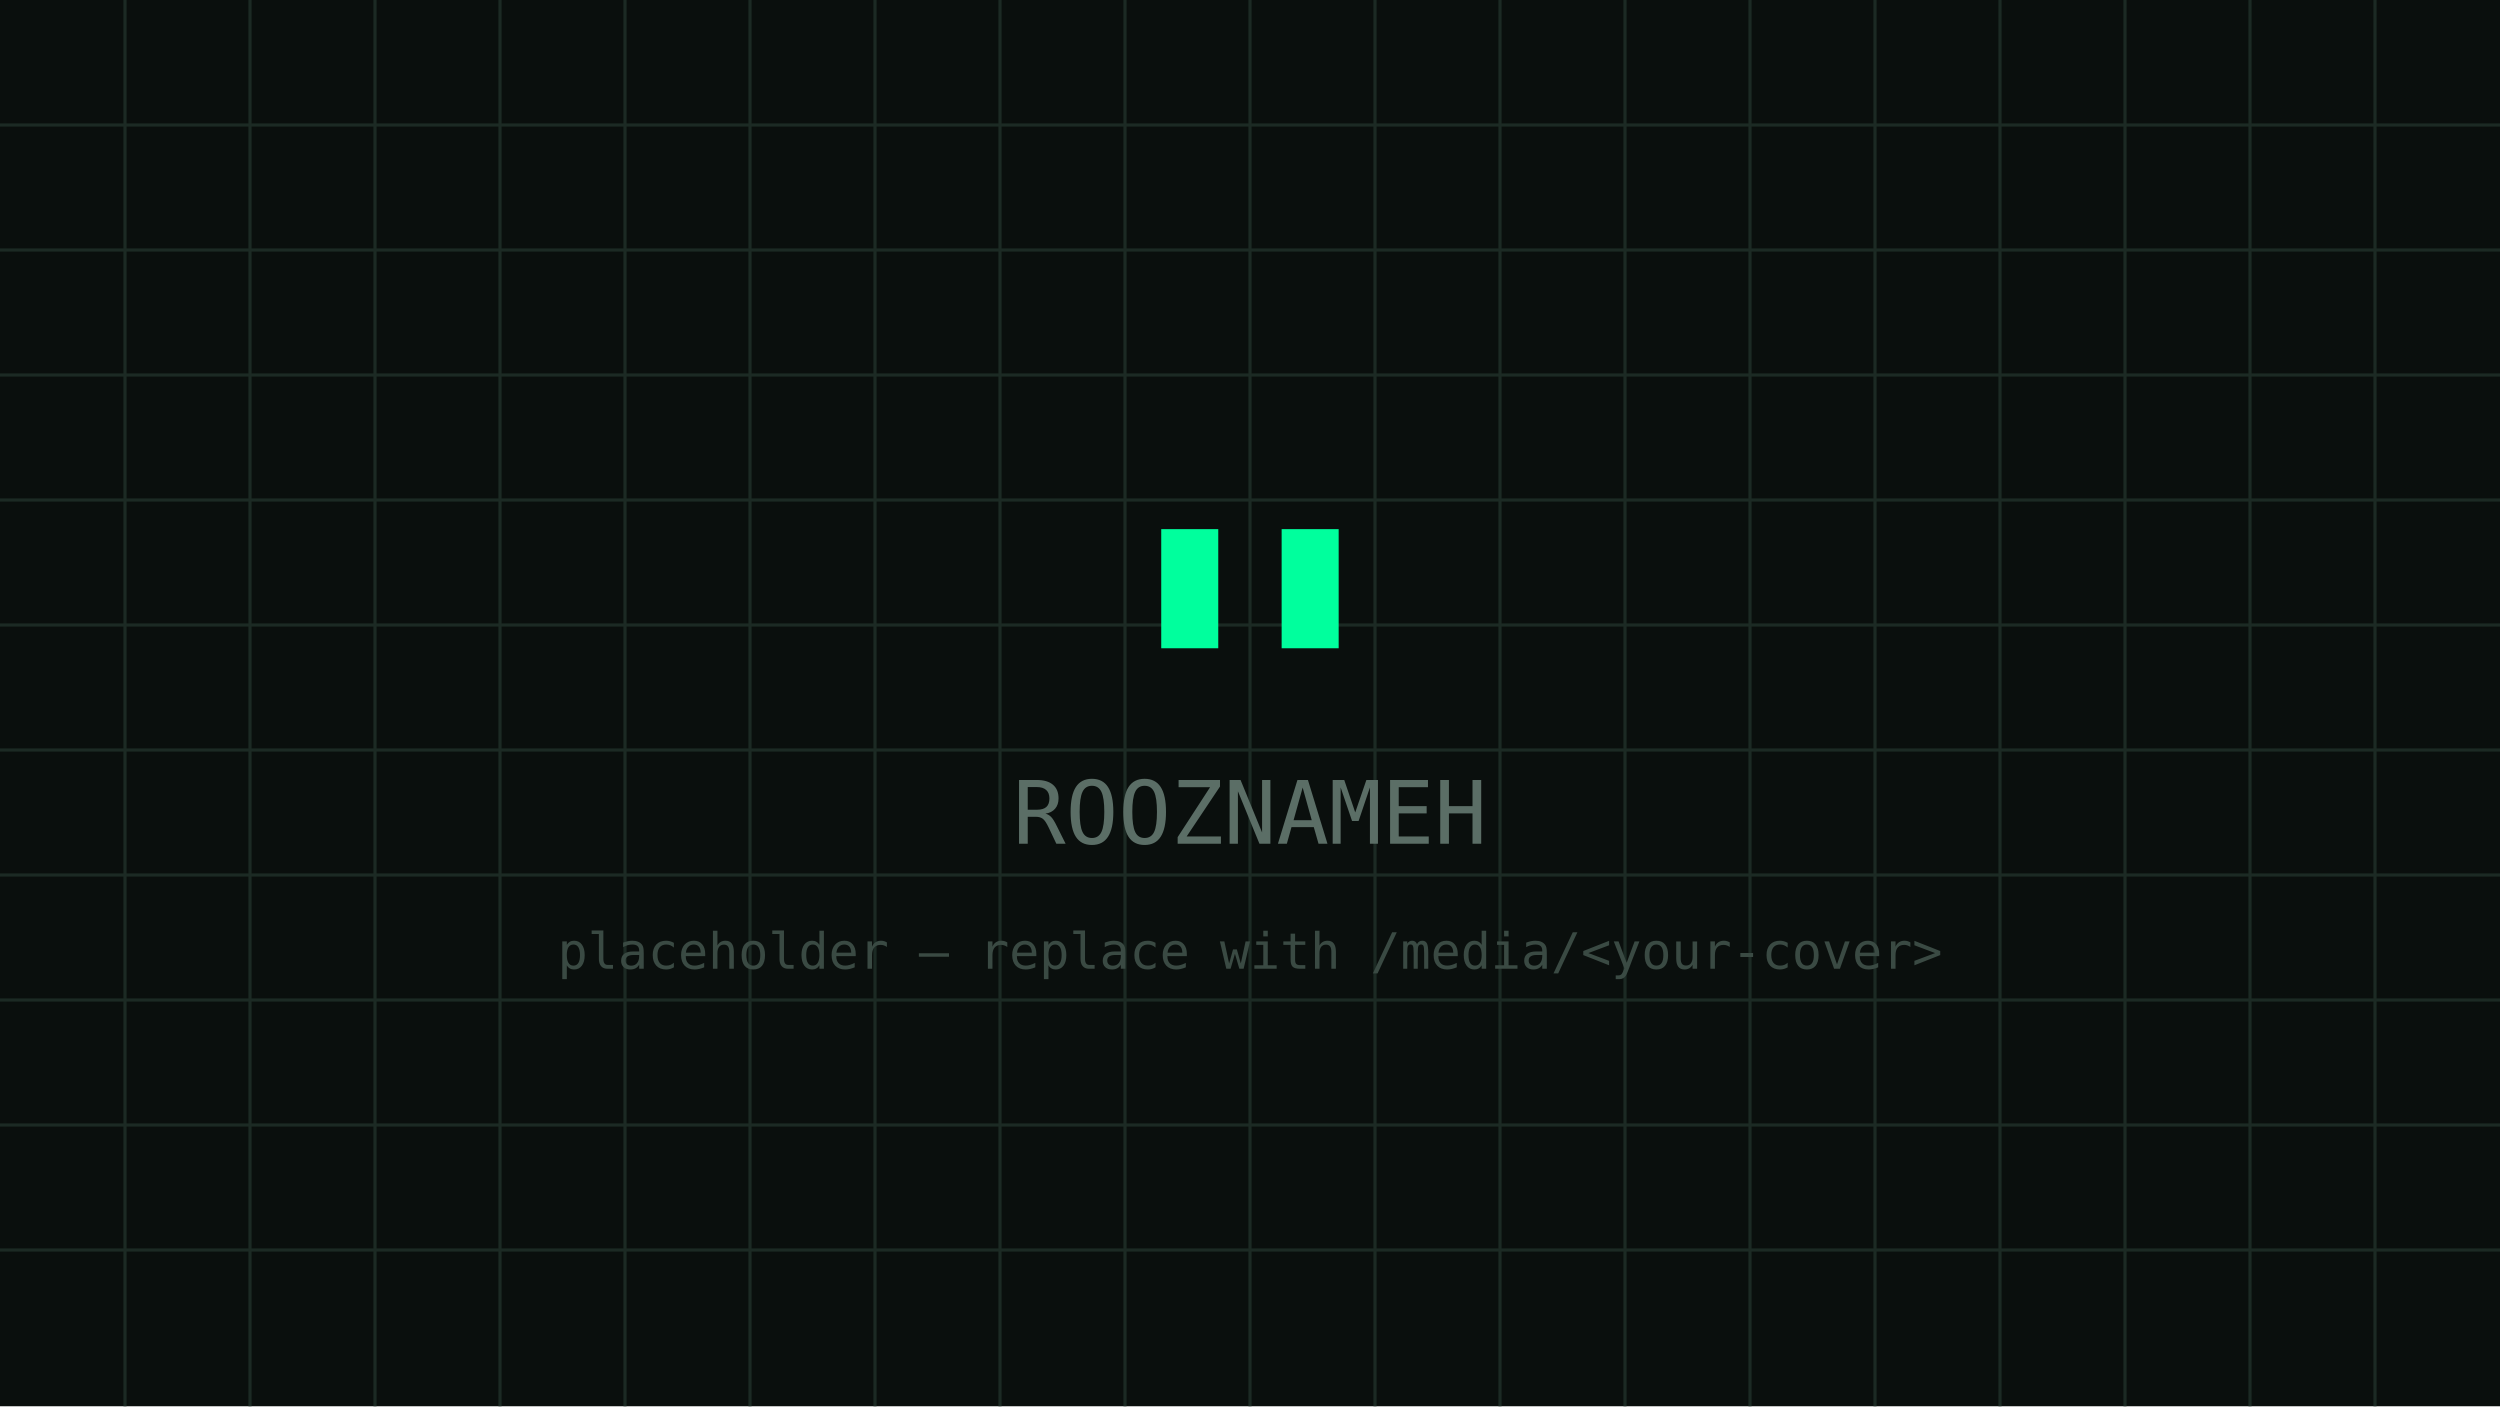
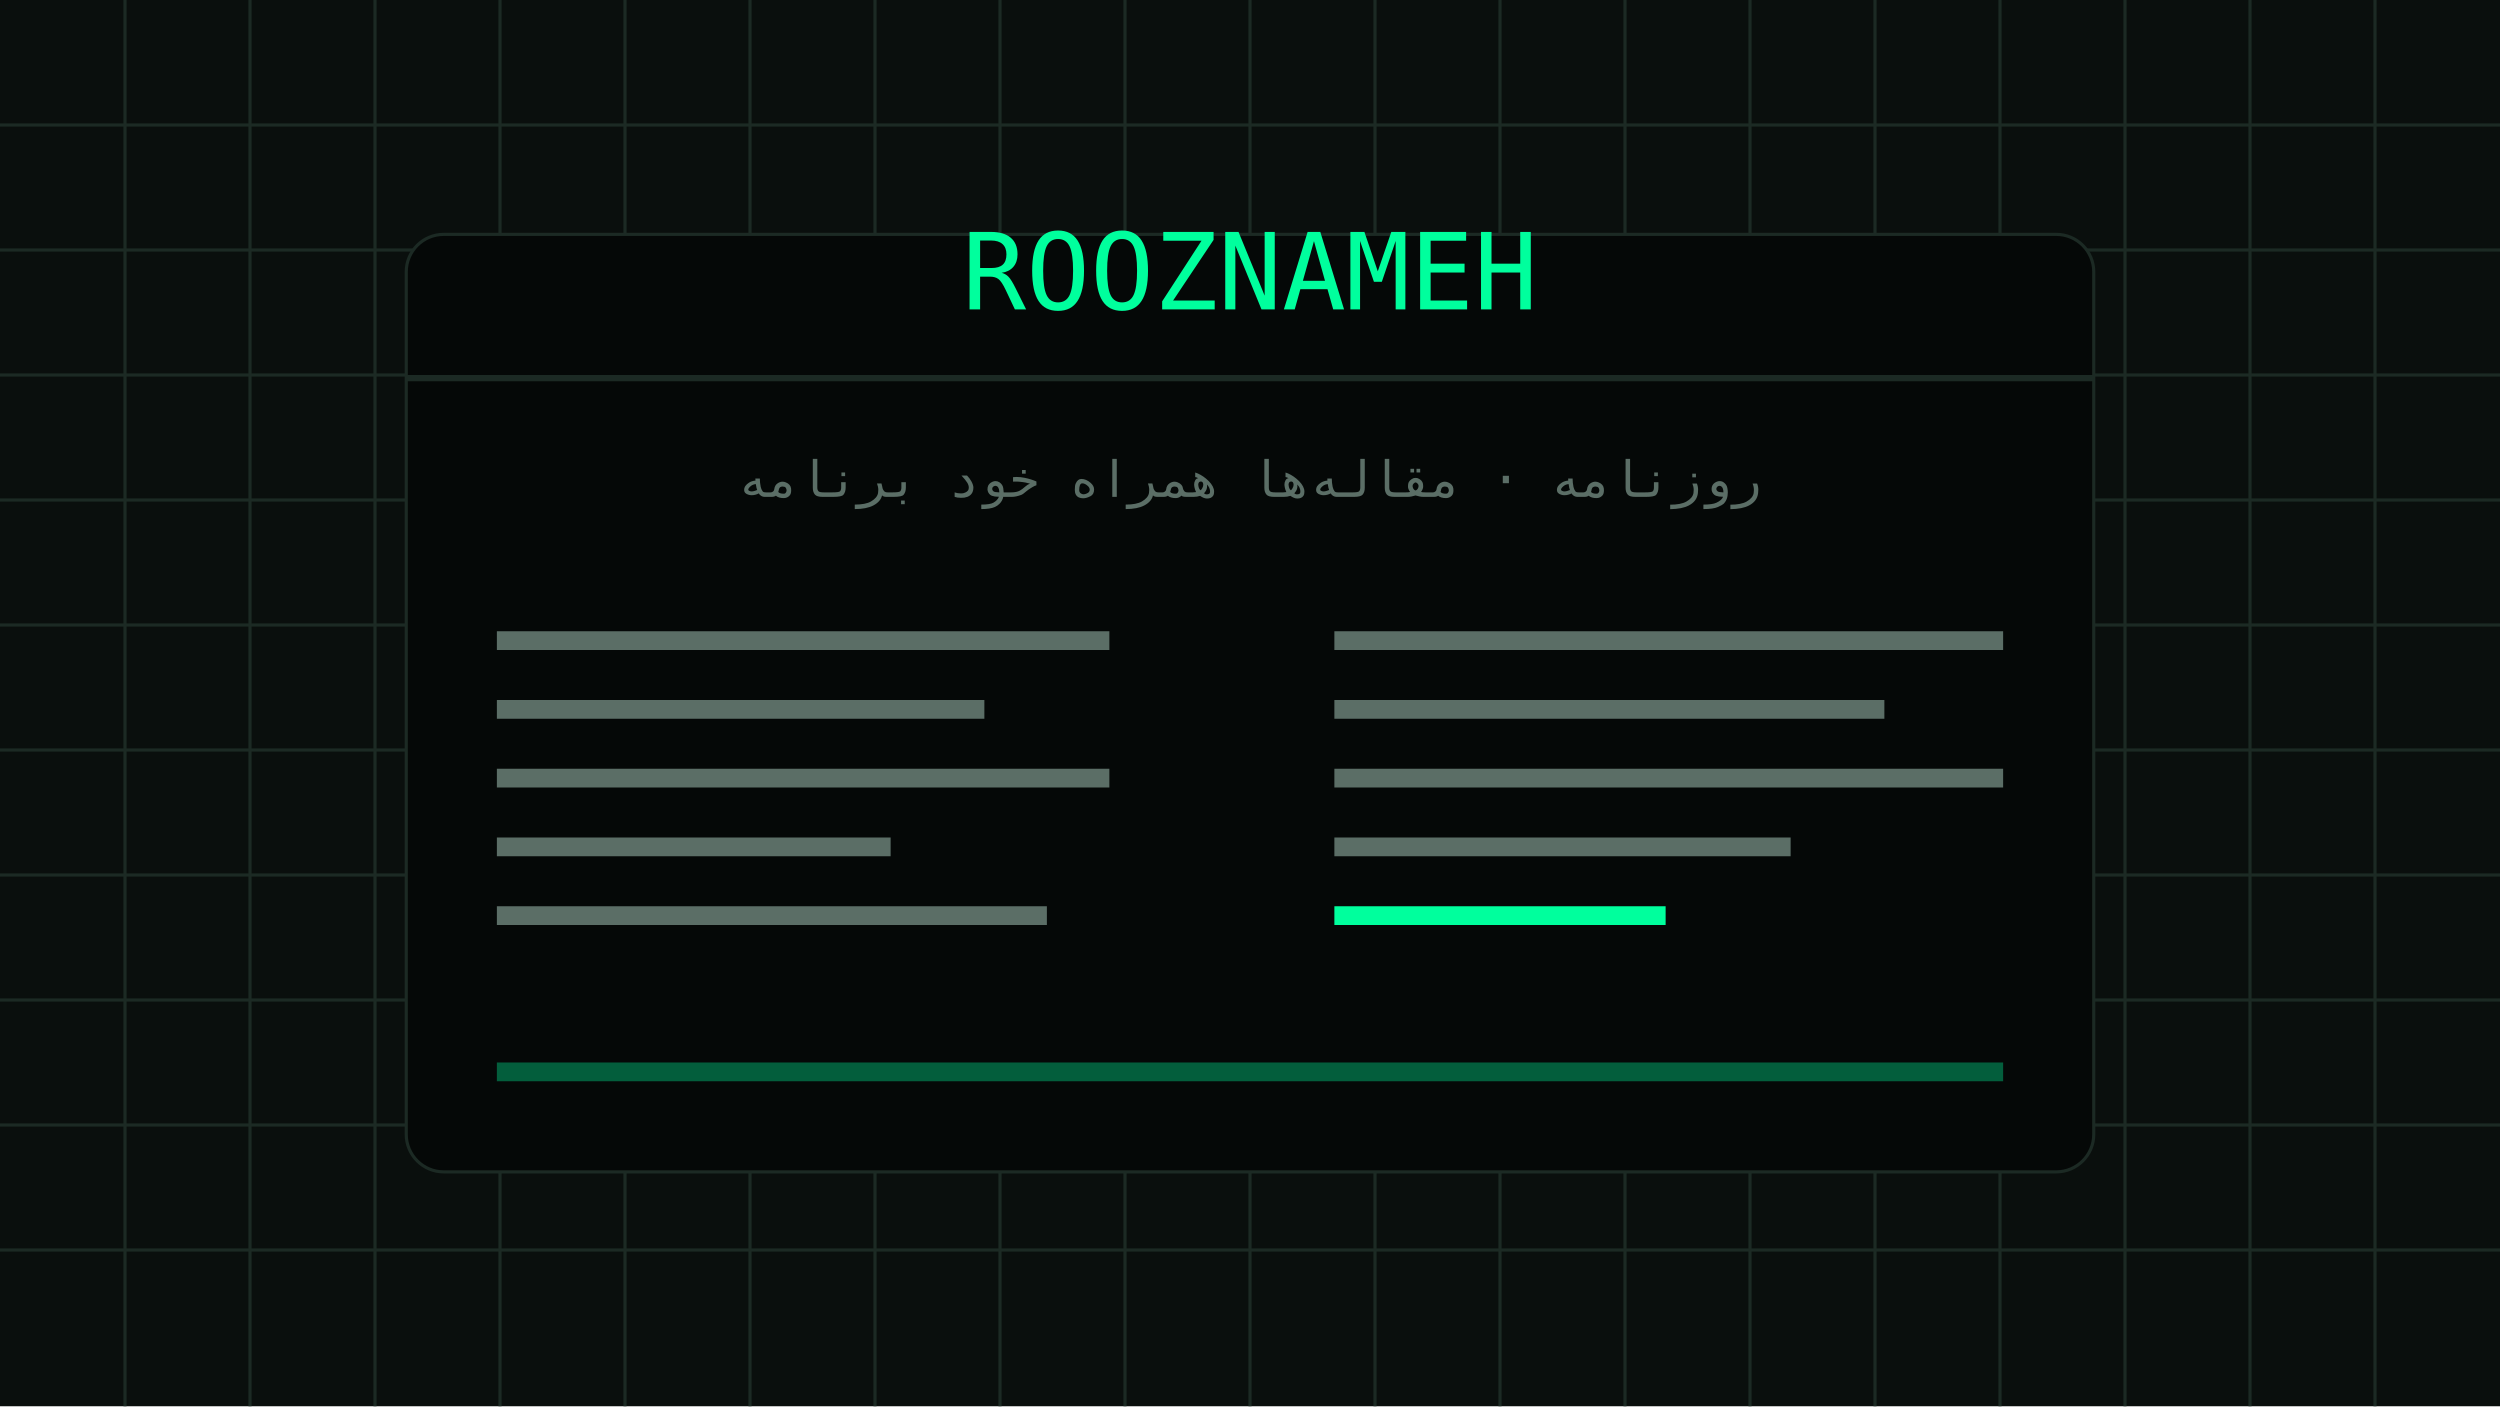
<svg xmlns="http://www.w3.org/2000/svg" width="800" height="450" viewBox="0 0 800 450">
  <rect width="800" height="450" fill="#0a0f0d" />
  <g fill="none" stroke="#1c2a24" stroke-width="1">
    <path d="M0 40h800M0 80h800M0 120h800M0 160h800M0 200h800M0 240h800M0 280h800M0 320h800M0 360h800M0 400h800" />
    <path d="M40 0v450M80 0v450M120 0v450M160 0v450M200 0v450M240 0v450M280 0v450M320 0v450M360 0v450M400 0v450M440 0v450M480 0v450M520 0v450M560 0v450M600 0v450M640 0v450M680 0v450M720 0v450M760 0v450" />
  </g>
-   <text x="400" y="205" font-family="monospace" font-size="64" fill="#00ff9d" text-anchor="middle">▮▮</text>
-   <text x="400" y="270" font-family="monospace" font-size="28" fill="#5b6e66" text-anchor="middle">ROOZNAMEH</text>
-   <text x="400" y="310" font-family="monospace" font-size="16" fill="#3a4a43" text-anchor="middle">placeholder — replace with /media/&lt;your-cover&gt;</text>
+   <g transform="translate(400,225)">
+     <rect x="-270" y="-150" width="540" height="300" rx="12" fill="#050807" stroke="#1c2a24" />
+     <path d="M-270 -104h540" stroke="#1c2a24" stroke-width="2" />
+     <text y="-126" font-family="monospace" font-size="34" fill="#00ff9d" text-anchor="middle">ROOZNAMEH</text>
+     <text y="-66" font-family="monospace" font-size="16" fill="#5b6e66" text-anchor="middle">روزنامه · مقاله‌ها همراه خود برنامه</text>
+     <g fill="none" stroke="#5b6e66" stroke-width="6" stroke-linecap="square">
+       <path d="M-238 -20h190M-238 2h150M-238 24h190M-238 46h120M-238 68h170" />
+       <path d="M30 -20h208M30 2h170M30 24h208M30 46h140" />
+     </g>
+     <path d="M30 68h100" stroke="#00ff9d" stroke-width="6" stroke-linecap="square" />
+     <path d="M-238 118h476" stroke="#00ff9d" stroke-width="6" stroke-opacity="0.35" stroke-linecap="square" />
+   </g>
</svg>
